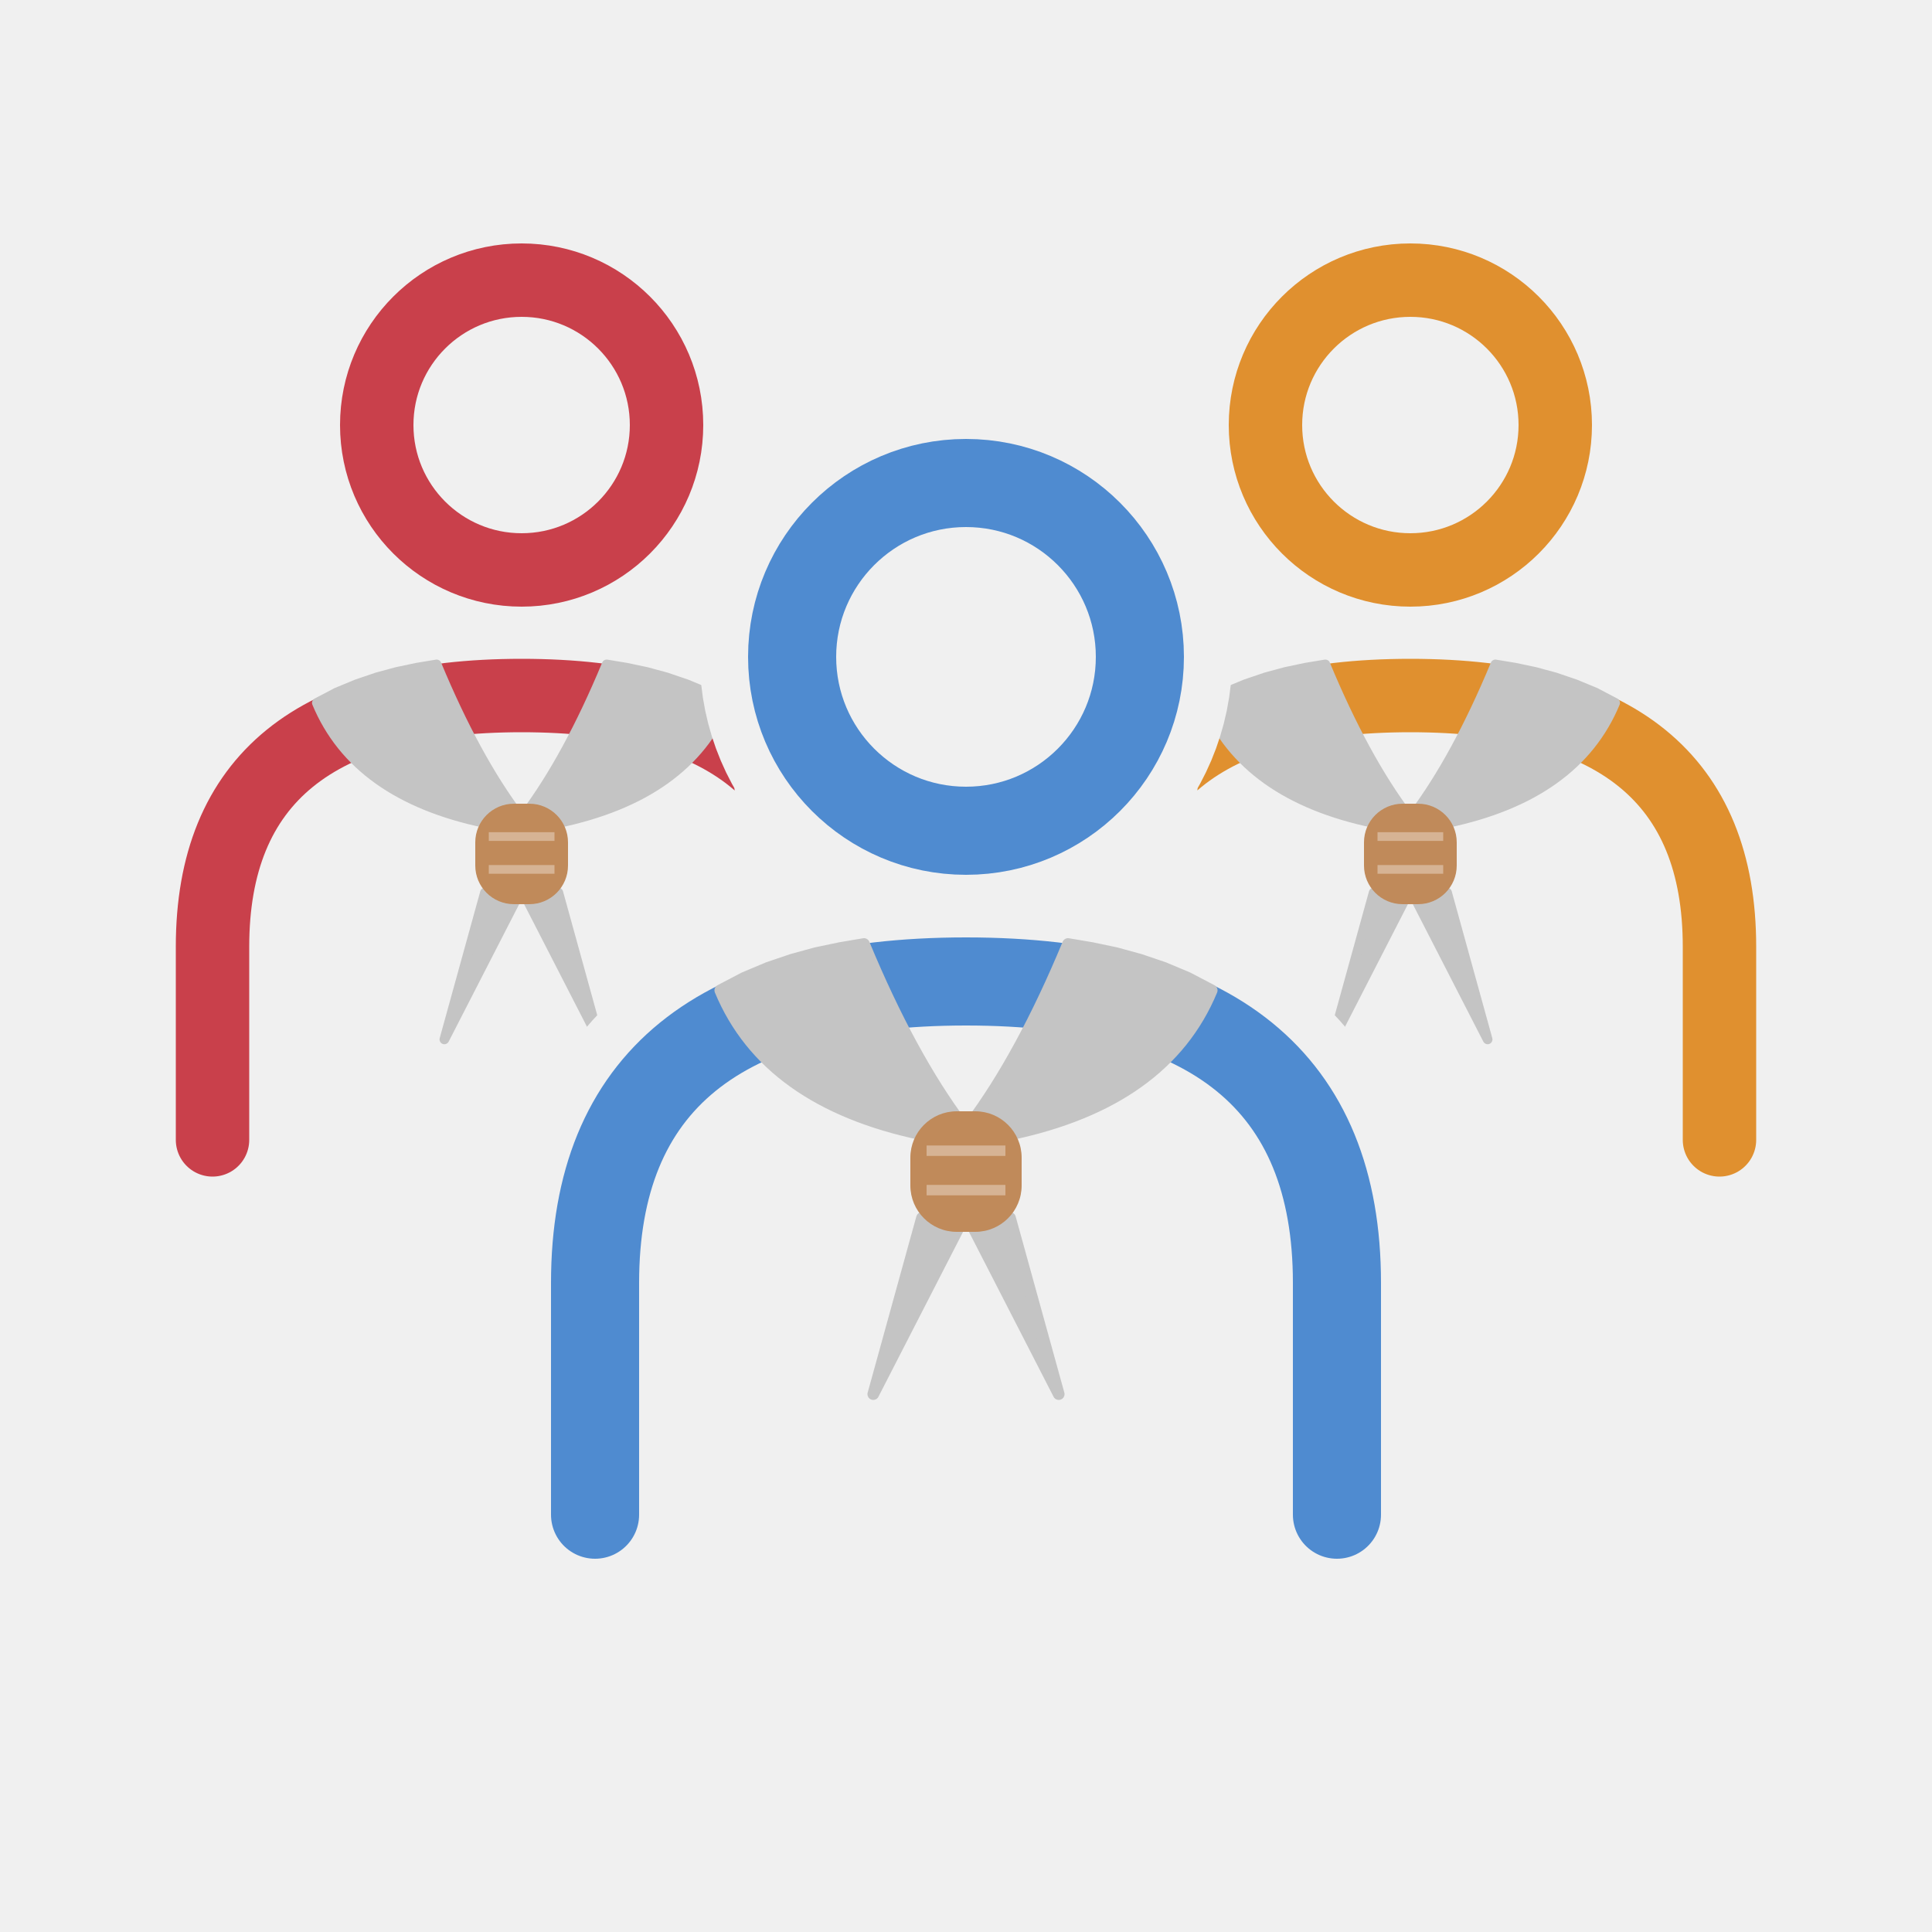
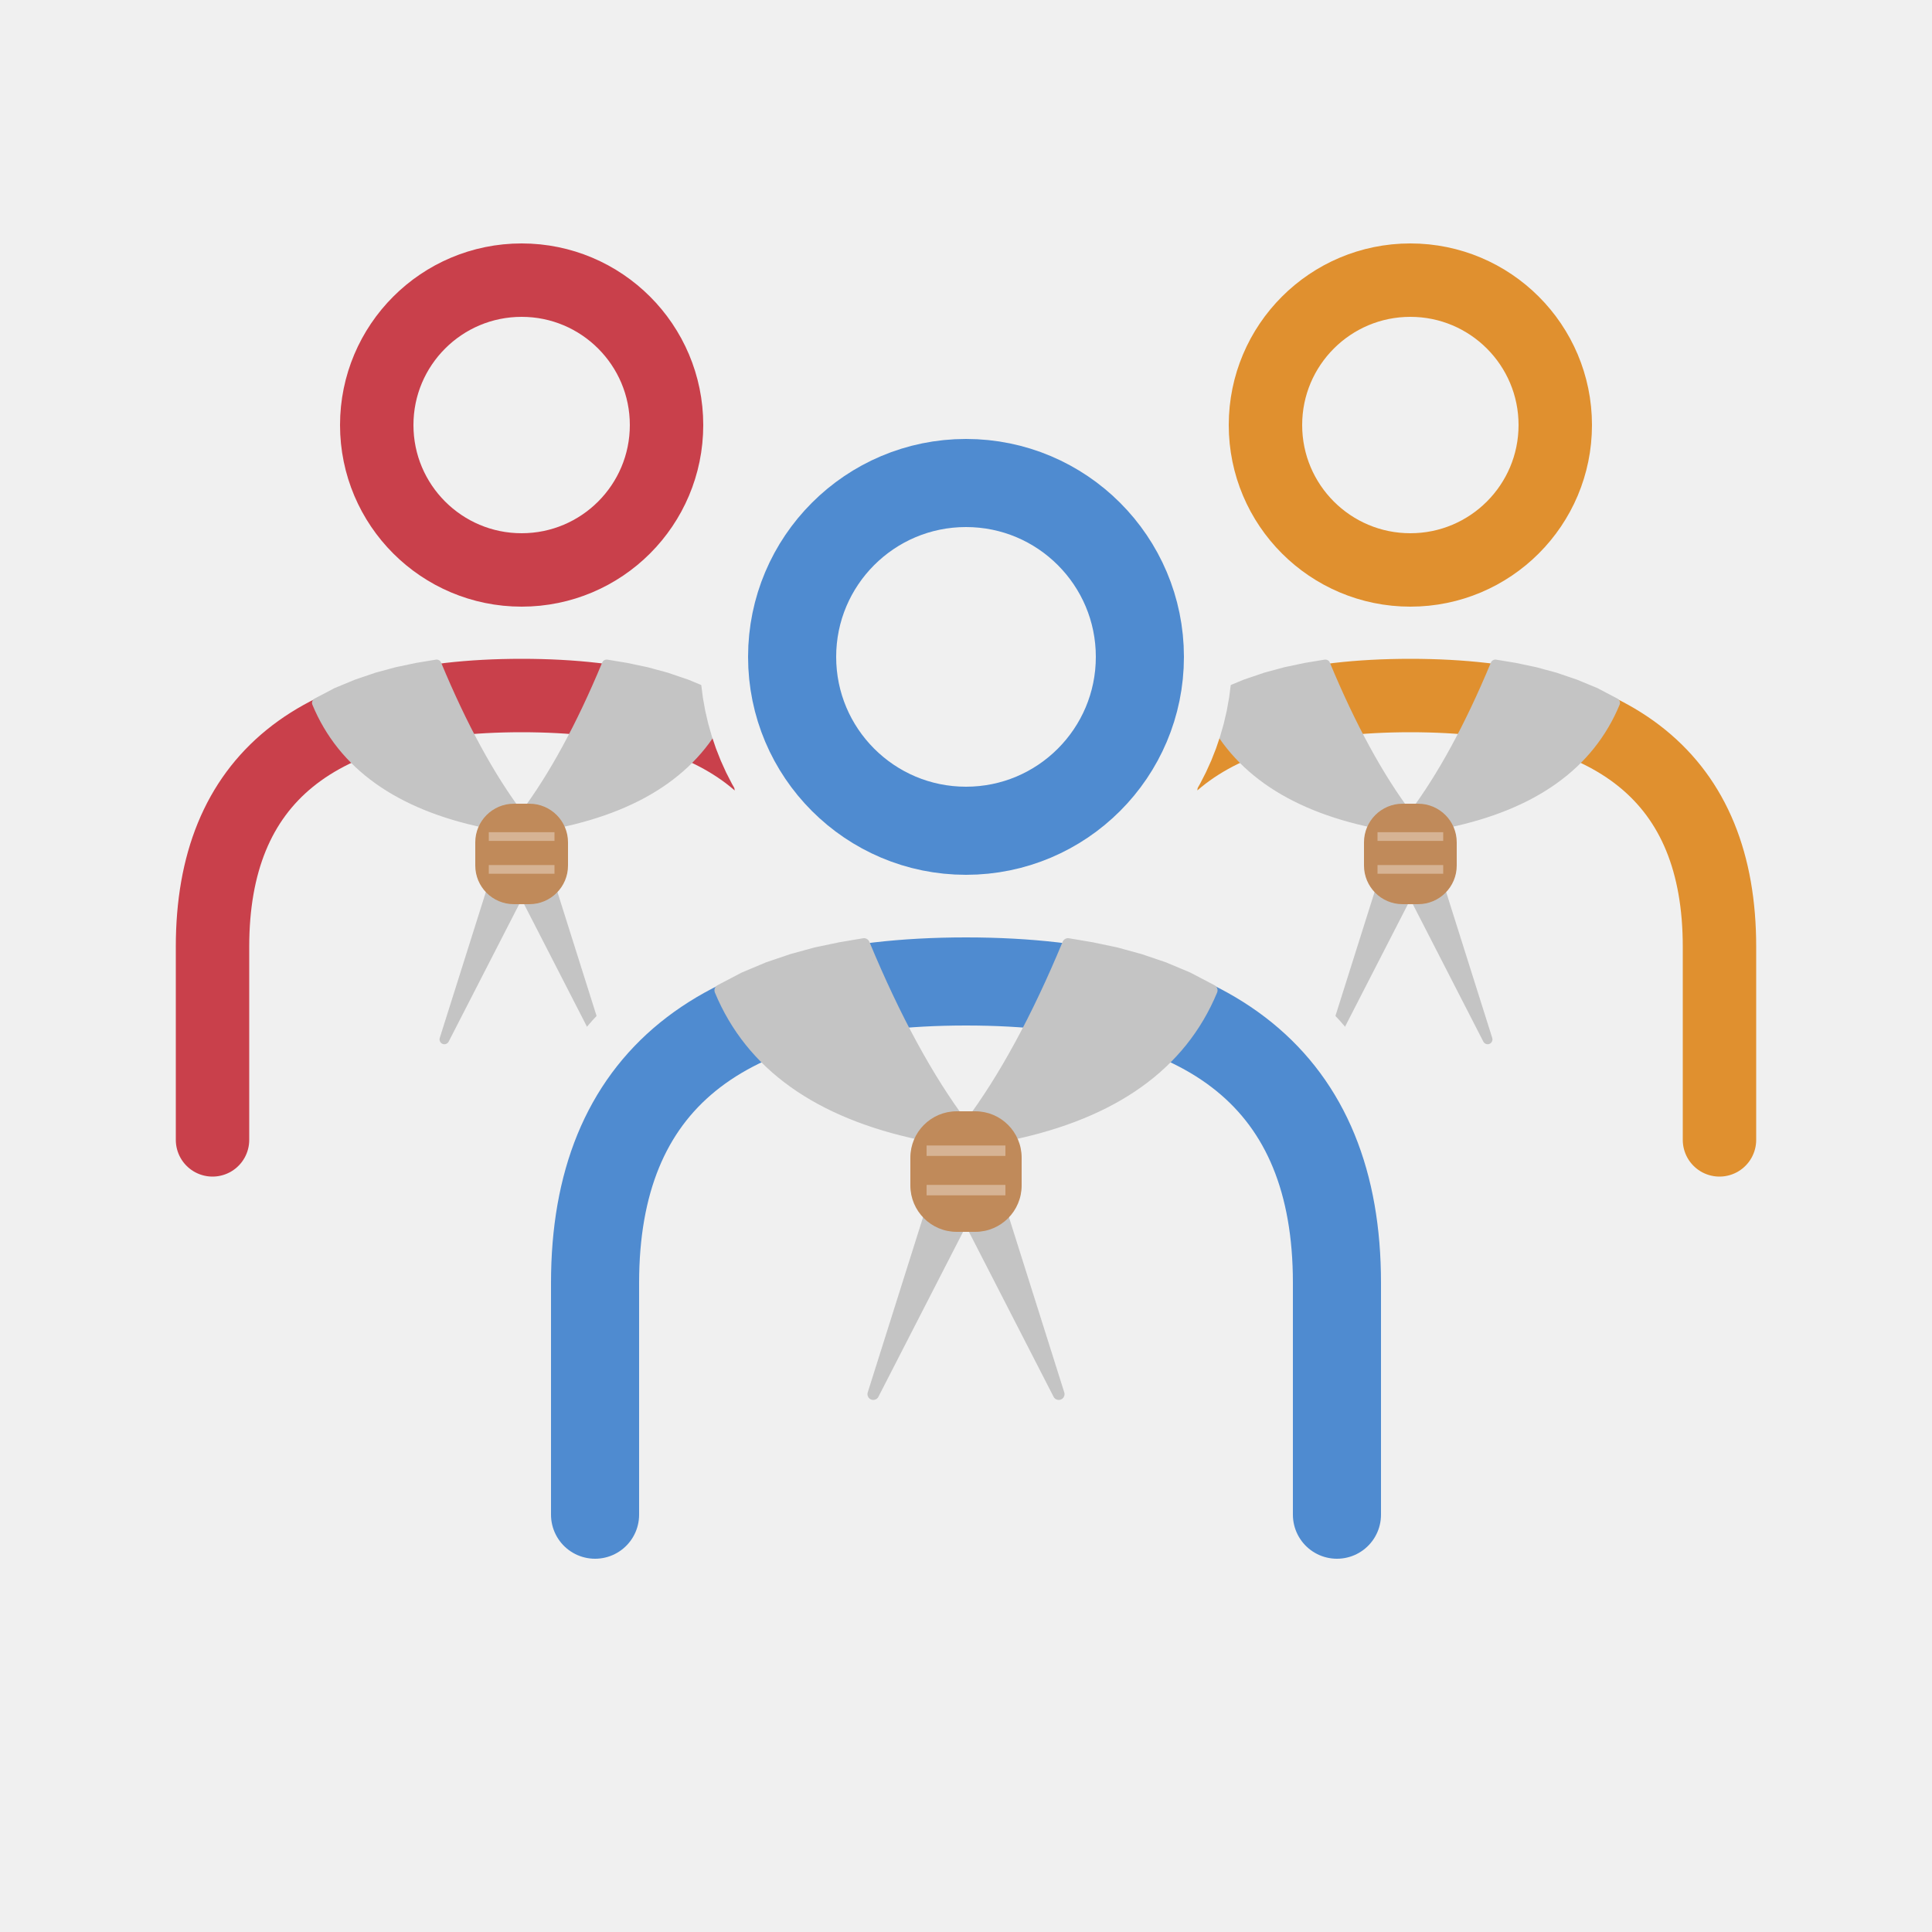
<svg xmlns="http://www.w3.org/2000/svg" viewBox="0 0 100 100">
  <defs>
    <mask id="logo17" maskUnits="userSpaceOnUse" x="-10" y="-10" width="120" height="120">
      <rect x="-10" y="-10" width="120" height="120" fill="#fff" />
      <g fill="#000" stroke="#000" stroke-width="9.56" stroke-linejoin="round">
        <circle cx="50" cy="34" r="9" />
        <rect x="42.8" y="34" width="14.4" height="19.2" />
        <path d="M30.8,78.4 L30.8,66.4 Q30.8,50.8 50,50.8 Q69.2,50.8 69.2,66.4 L69.2,78.4 Z" />
      </g>
    </mask>
  </defs>
  <g mask="url(#logo17)">
    <g fill="none" stroke="#c9404b" stroke-width="3.8" stroke-linecap="round">
      <circle cx="27" cy="22" r="7.5" />
      <path d="M11,59 L11,49 Q11,36 27,36 Q43,36 43,49 L43,59" />
    </g>
-     <path d="M25.1,46.2 L26.9,46.2 L23,53.8 Z M28.9,46.2 L27.1,46.2 L31,53.8 Z" fill="#c4c4c4" stroke="#c4c4c4" stroke-width="0.5" stroke-linejoin="round" />
-     <path d="M16.4,36.38 L17.43,35.84 L18.47,35.41 L19.5,35.06 L20.53,34.78 L21.57,34.56 L22.6,34.39 Q24.6,39.2 26.85,42.2 L25.1,42.6 Q18.4,41.2 16.4,36.38 Z M37.6,36.38 L36.57,35.84 L35.53,35.41 L34.5,35.06 L33.47,34.78 L32.43,34.56 L31.4,34.39 Q29.4,39.2 27.15,42.2 L28.9,42.6 Q35.6,41.2 37.6,36.38 Z" fill="#c4c4c4" stroke="#c4c4c4" stroke-width="0.5" stroke-linejoin="round" />
+     <path d="M25.4,46.2 L26.9,46.2 L23,53.8 Z M28.6,46.2 L27.1,46.2 L31,53.8 Z" fill="#c4c4c4" stroke="#c4c4c4" stroke-width="0.5" stroke-linejoin="round" />
+     <path d="M16.4,36.38 L17.43,35.84 L18.47,35.41 L19.5,35.06 L20.53,34.78 L21.57,34.56 L22.6,34.39 Q24.6,39.2 26.85,42.2 L25.1,42.6 Q18.4,41.2 16.4,36.38 Z M37.6,36.38 L36.57,35.84 L35.53,35.41 L34.5,35.06 L33.47,34.78 L32.43,34.56 L31.4,34.39 Q29.4,39.2 27.15,42.2 L28.9,42.6 Q35.6,41.2 37.6,36.38 Z M25.1,42.6 Q25.5,44.5 25.4,46.4 L28.6,46.4 Q28.5,44.5 28.9,42.6 Z" fill="#c4c4c4" stroke="#c4c4c4" stroke-width="0.5" stroke-linejoin="round" />
    <rect x="24.6" y="41.6" width="4.8" height="5.2" rx="2" fill="#c08a5a" />
    <path d="M25.3,43.3 H28.7 M25.3,45 H28.7" stroke="#fff" stroke-opacity=".35" stroke-width="0.45" />
    <g fill="none" stroke="#e0902f" stroke-width="3.8" stroke-linecap="round">
      <circle cx="73" cy="22" r="7.5" />
      <path d="M57,59 L57,49 Q57,36 73,36 Q89,36 89,49 L89,59" />
    </g>
-     <path d="M71.1,46.2 L72.9,46.2 L69,53.8 Z M74.9,46.2 L73.1,46.2 L77,53.8 Z" fill="#c4c4c4" stroke="#c4c4c4" stroke-width="0.5" stroke-linejoin="round" />
-     <path d="M62.4,36.38 L63.43,35.84 L64.47,35.41 L65.5,35.06 L66.53,34.78 L67.57,34.56 L68.6,34.39 Q70.6,39.2 72.85,42.2 L71.1,42.6 Q64.4,41.2 62.4,36.38 Z M83.6,36.38 L82.57,35.84 L81.53,35.41 L80.5,35.06 L79.47,34.78 L78.43,34.56 L77.4,34.39 Q75.4,39.2 73.15,42.2 L74.9,42.6 Q81.6,41.2 83.6,36.38 Z" fill="#c4c4c4" stroke="#c4c4c4" stroke-width="0.5" stroke-linejoin="round" />
+     <path d="M71.4,46.2 L72.9,46.2 L69,53.8 Z M74.6,46.2 L73.1,46.2 L77,53.8 Z" fill="#c4c4c4" stroke="#c4c4c4" stroke-width="0.5" stroke-linejoin="round" />
+     <path d="M62.4,36.38 L63.43,35.84 L64.47,35.41 L65.5,35.06 L66.53,34.78 L67.57,34.56 L68.6,34.39 Q70.6,39.2 72.85,42.2 L71.1,42.6 Q64.4,41.2 62.4,36.38 Z M83.6,36.38 L82.57,35.84 L81.53,35.41 L80.5,35.06 L79.47,34.78 L78.43,34.56 L77.4,34.39 Q75.4,39.2 73.15,42.2 L74.9,42.6 Q81.6,41.2 83.6,36.38 Z M71.1,42.6 Q71.5,44.5 71.4,46.4 L74.6,46.4 Q74.5,44.5 74.9,42.6 Z" fill="#c4c4c4" stroke="#c4c4c4" stroke-width="0.5" stroke-linejoin="round" />
    <rect x="70.6" y="41.6" width="4.8" height="5.2" rx="2" fill="#c08a5a" />
    <path d="M71.3,43.3 H74.7 M71.3,45 H74.7" stroke="#fff" stroke-opacity=".35" stroke-width="0.45" />
  </g>
  <g fill="none" stroke="#4f8bd0" stroke-width="4.56" stroke-linecap="round">
    <circle cx="50" cy="34" r="9" />
    <path d="M30.8,78.4 L30.8,66.4 Q30.8,50.8 50,50.8 Q69.2,50.8 69.2,66.4 L69.2,78.4" />
  </g>
-   <path d="M47.72,63.04 L49.88,63.04 L45.2,72.16 Z M52.28,63.04 L50.12,63.04 L54.8,72.16 Z" fill="#c4c4c4" stroke="#c4c4c4" stroke-width="0.6" stroke-linejoin="round" />
-   <path d="M37.28,51.26 L38.52,50.61 L39.76,50.09 L41,49.67 L42.24,49.33 L43.48,49.07 L44.72,48.86 Q47.12,54.64 49.82,58.24 L47.72,58.72 Q39.68,57.04 37.28,51.26 Z M62.72,51.26 L61.48,50.61 L60.24,50.09 L59,49.67 L57.76,49.33 L56.52,49.07 L55.28,48.86 Q52.88,54.64 50.18,58.24 L52.28,58.72 Q60.32,57.04 62.72,51.26 Z" fill="#c4c4c4" stroke="#c4c4c4" stroke-width="0.6" stroke-linejoin="round" />
+   <path d="M48.08,63.04 L49.88,63.04 L45.2,72.16 Z M51.92,63.04 L50.12,63.04 L54.8,72.16 Z" fill="#c4c4c4" stroke="#c4c4c4" stroke-width="0.6" stroke-linejoin="round" />
+   <path d="M37.28,51.26 L38.52,50.61 L39.76,50.09 L41,49.67 L42.24,49.33 L43.48,49.07 L44.72,48.86 Q47.12,54.64 49.82,58.24 L47.72,58.72 Q39.68,57.04 37.28,51.26 Z M62.72,51.26 L61.48,50.61 L60.24,50.09 L59,49.67 L57.76,49.33 L56.52,49.07 L55.28,48.86 Q52.88,54.64 50.18,58.24 L52.28,58.72 Q60.32,57.04 62.72,51.26 Z M47.72,58.72 Q48.2,61 48.08,63.28 L51.92,63.28 Q51.8,61 52.28,58.72 Z" fill="#c4c4c4" stroke="#c4c4c4" stroke-width="0.6" stroke-linejoin="round" />
  <rect x="47.12" y="57.52" width="5.76" height="6.24" rx="2.4" fill="#c08a5a" />
  <path d="M47.96,59.56 H52.04 M47.96,61.6 H52.04" stroke="#fff" stroke-opacity=".35" stroke-width="0.54" />
</svg>
